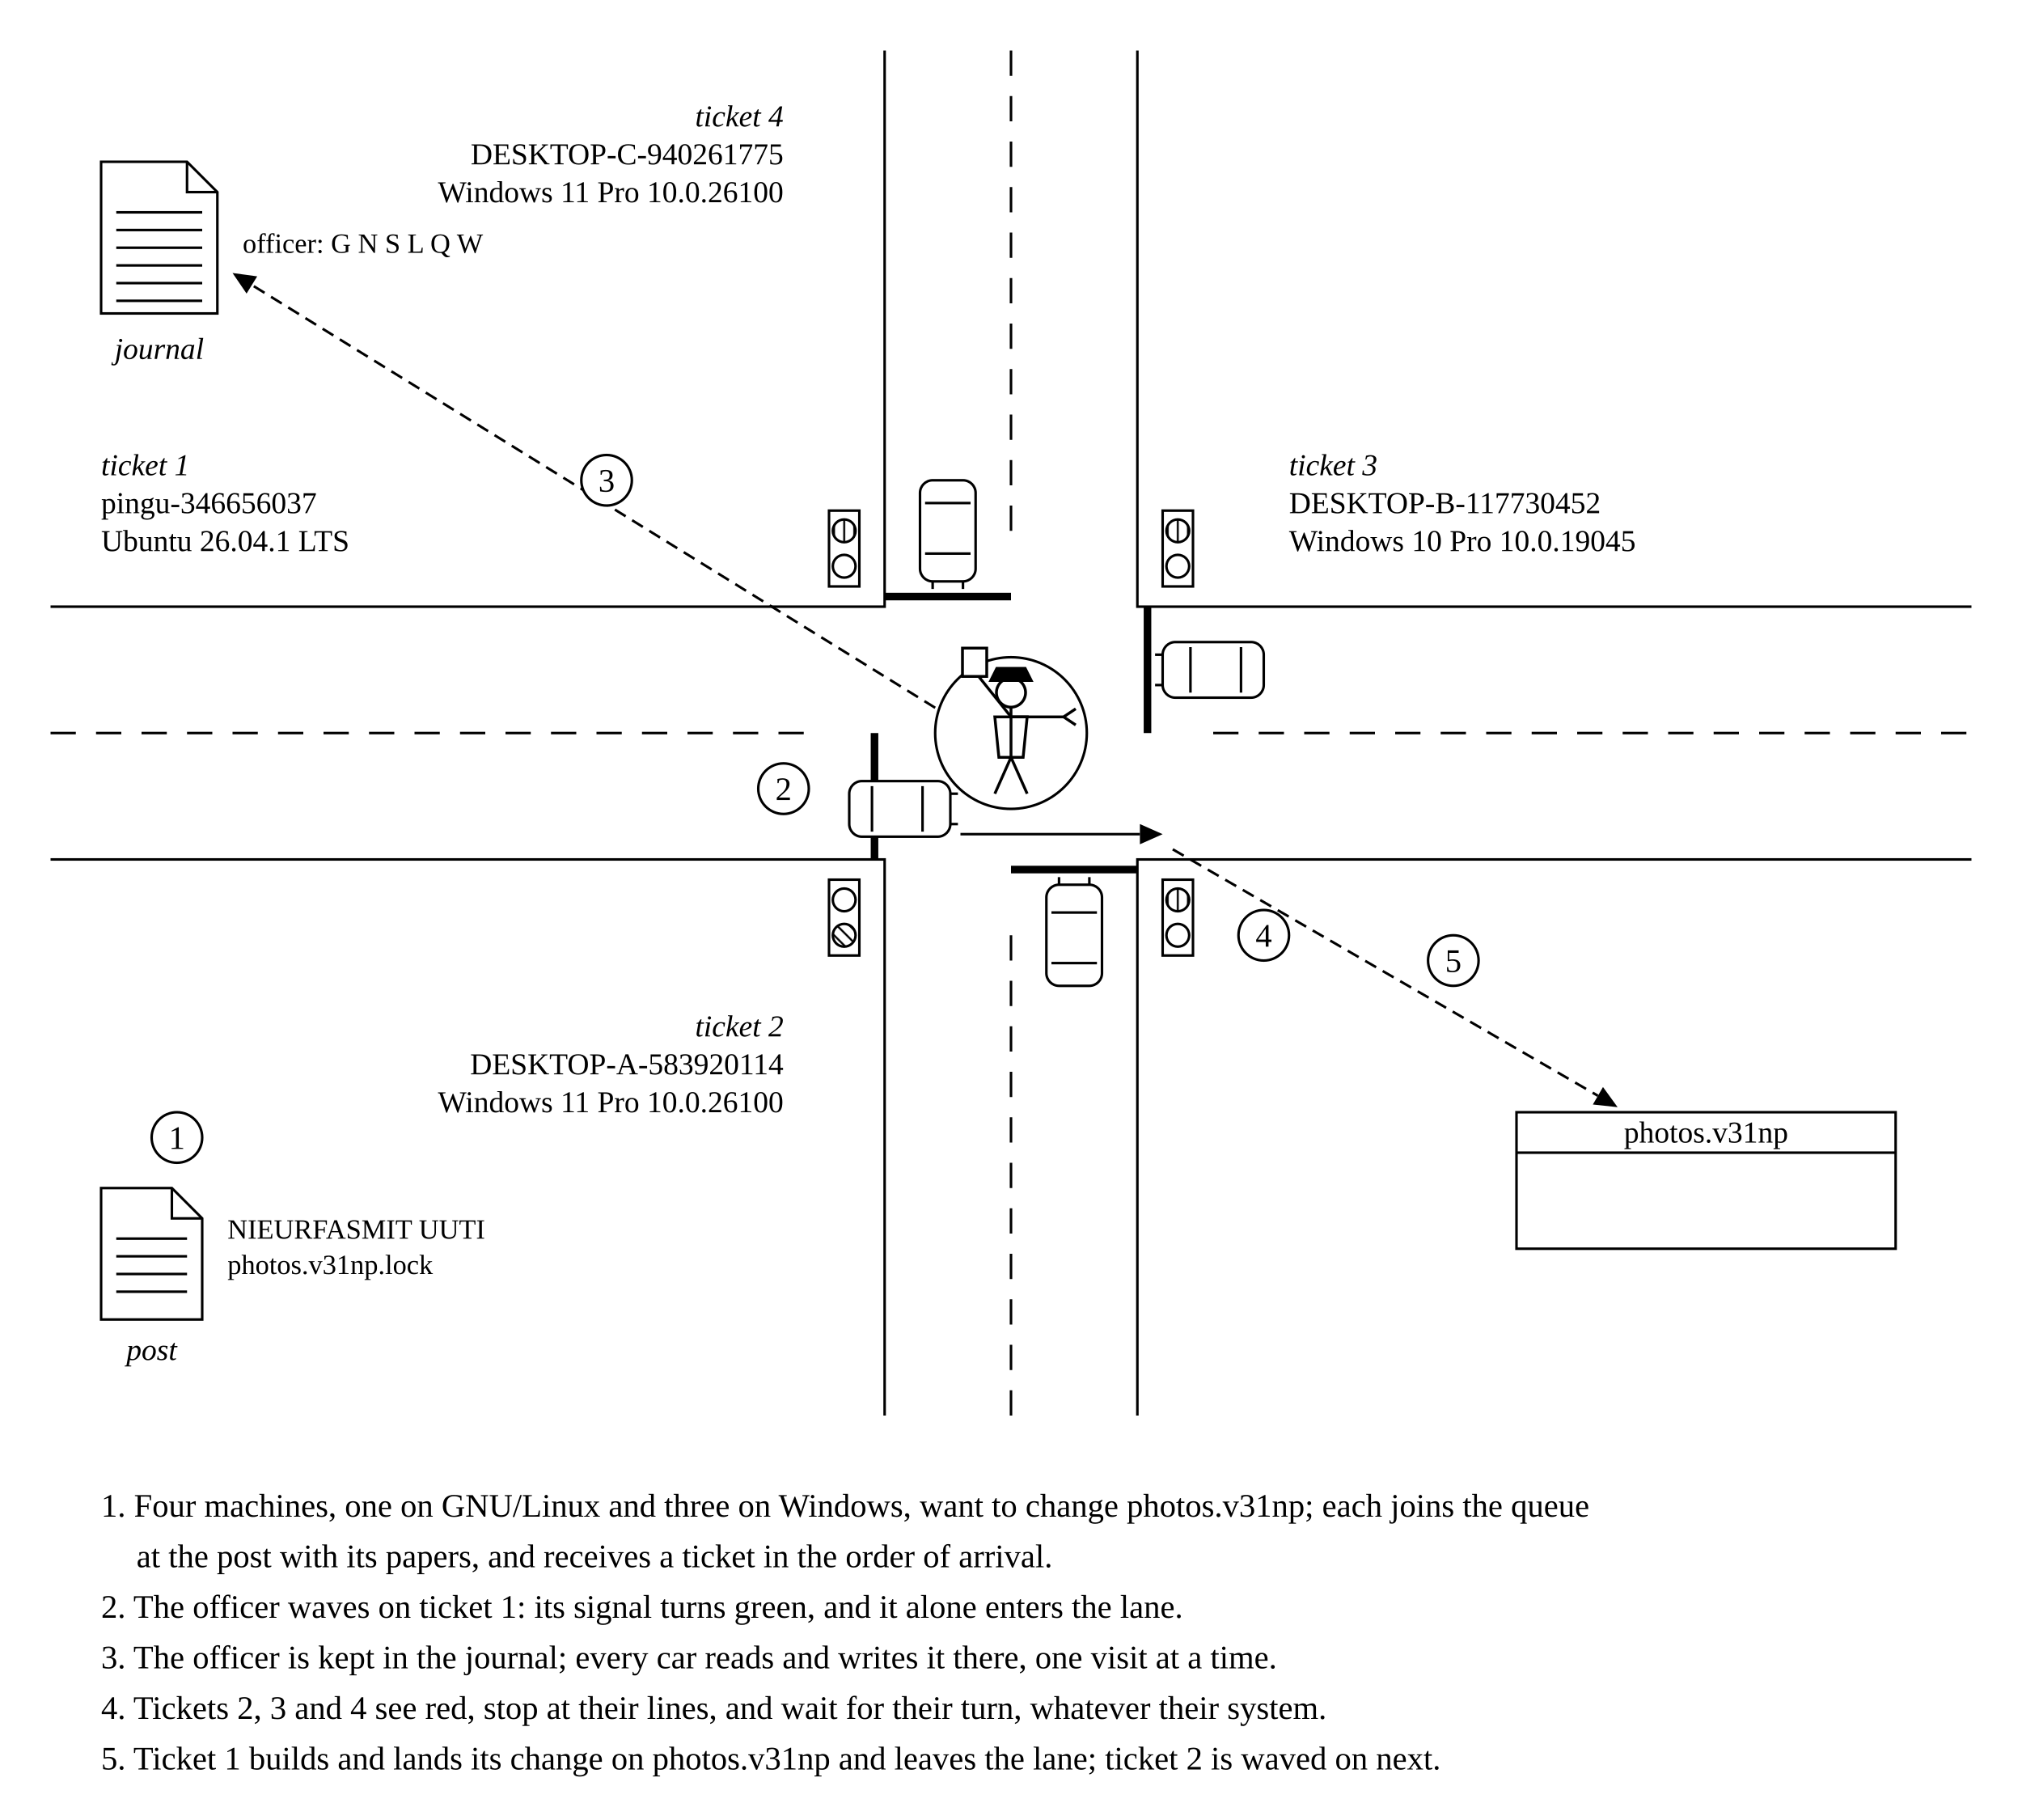
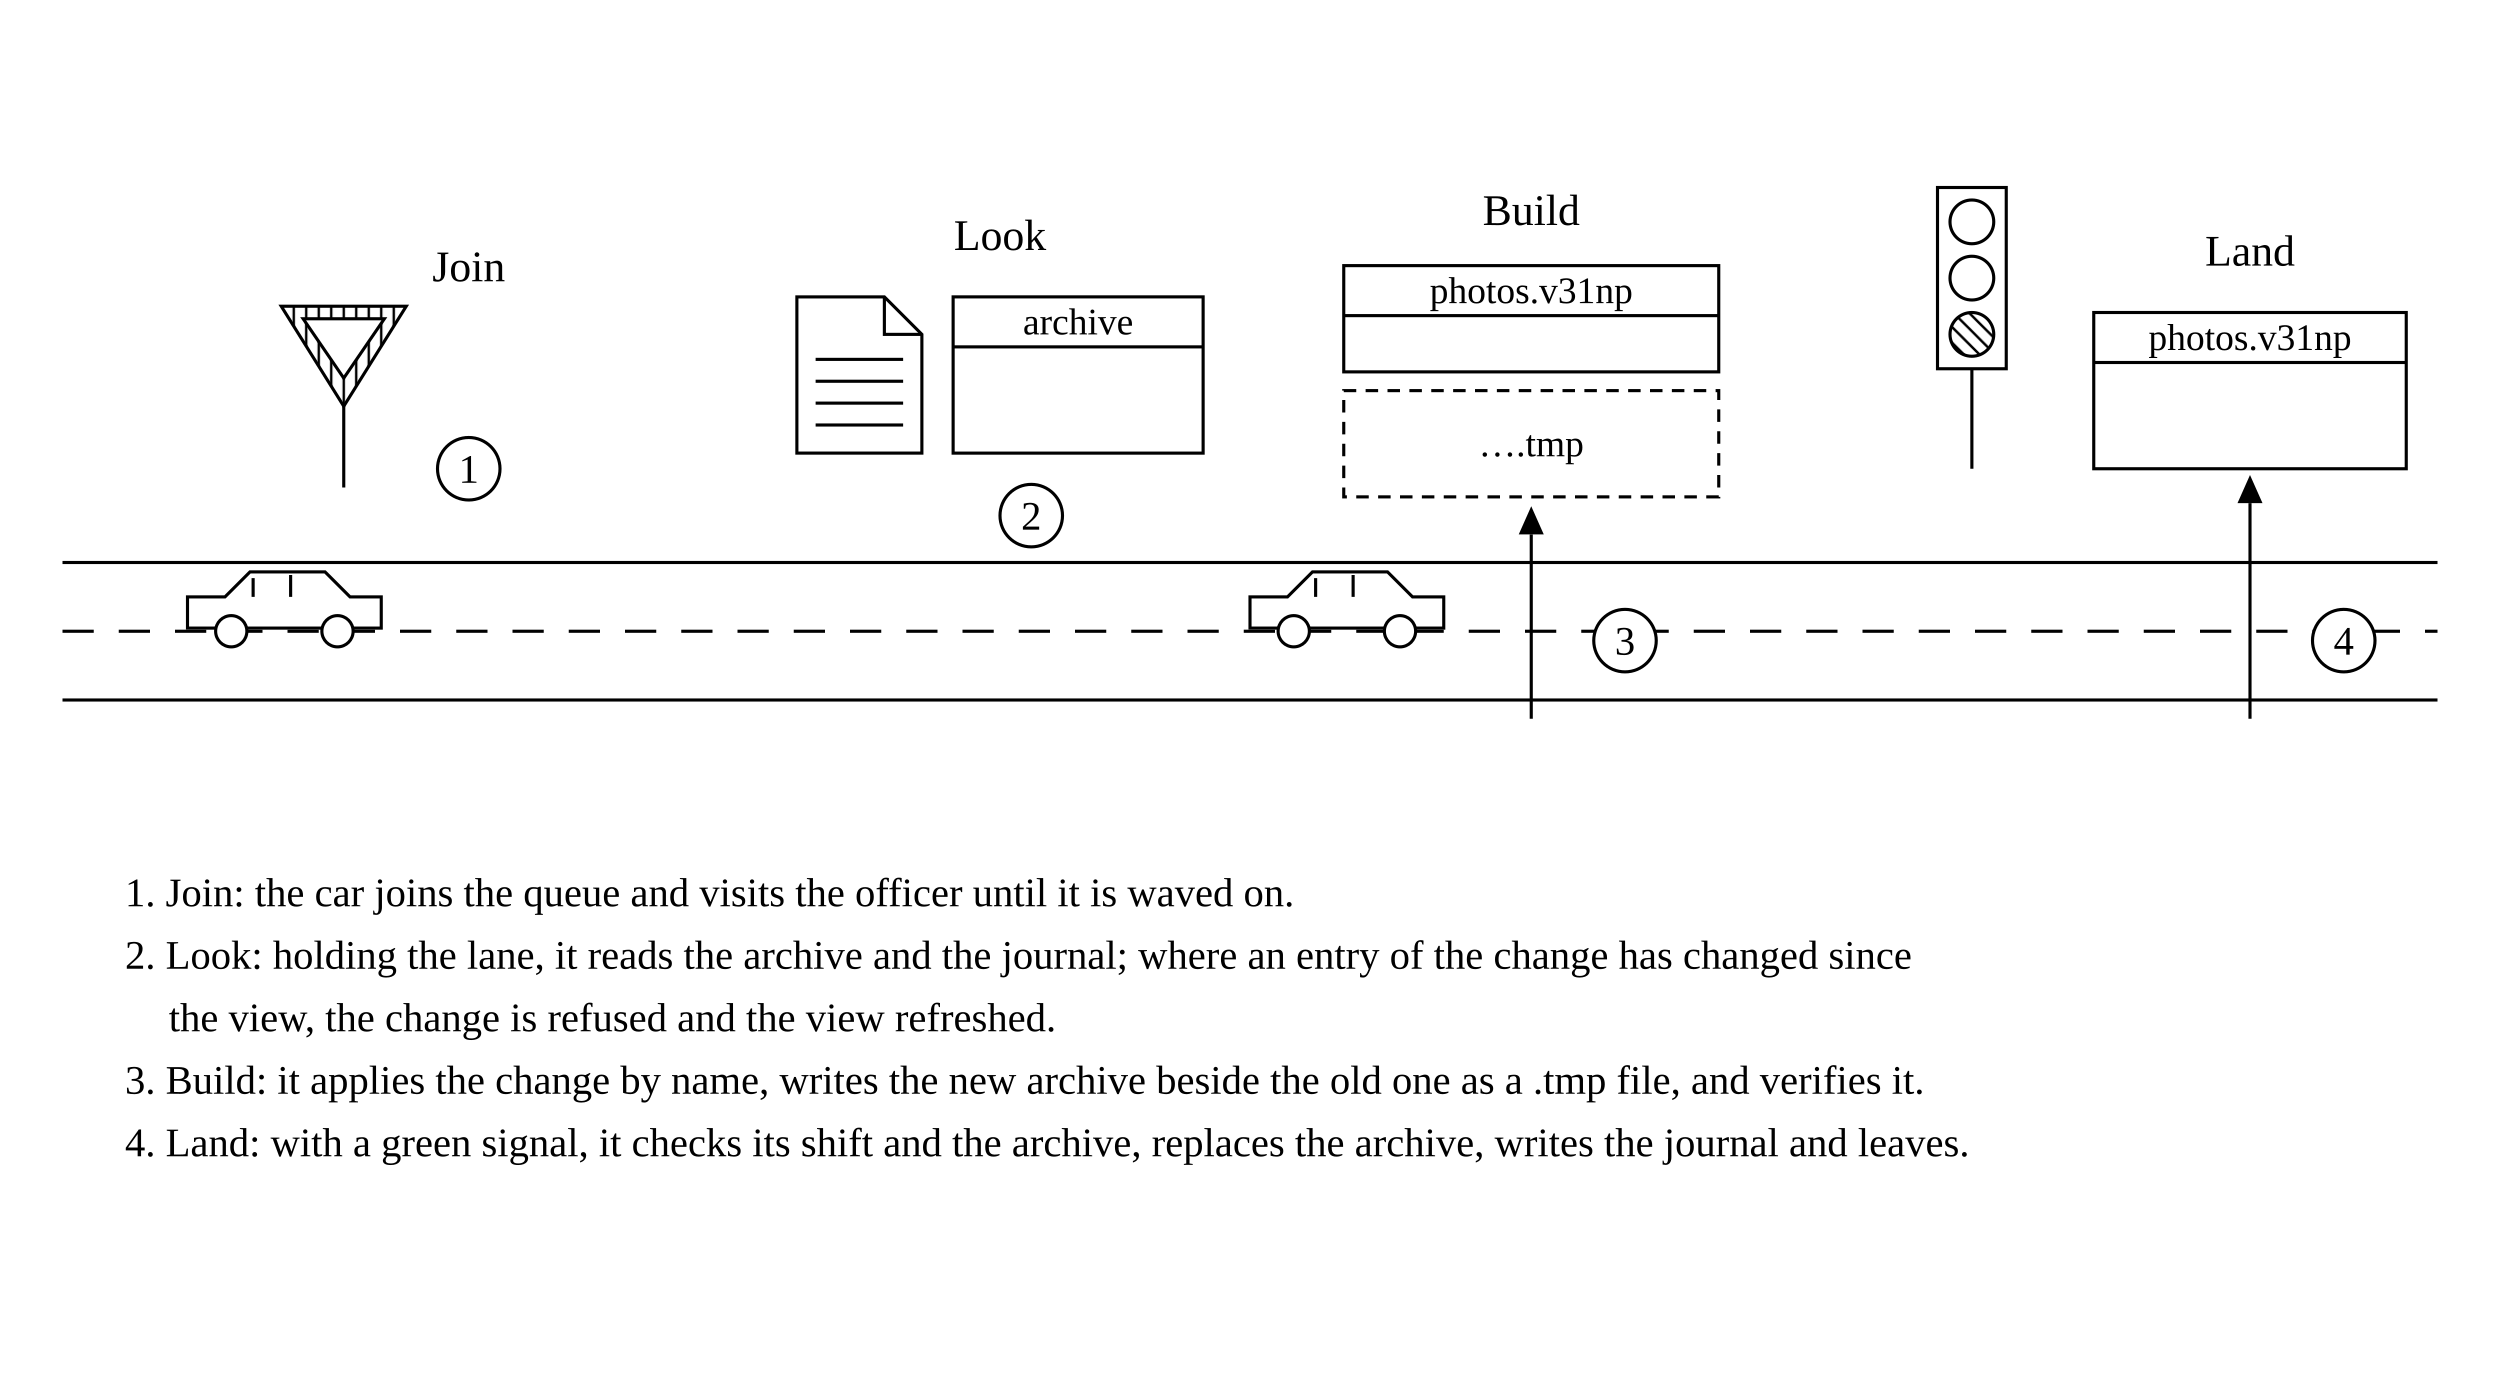
- <svg xmlns="http://www.w3.org/2000/svg" width="800" height="720" viewBox="0 0 800 720">
+ <svg xmlns="http://www.w3.org/2000/svg" width="800" height="440" viewBox="0 0 800 440">
  <defs>
    <pattern id="gules" width="4" height="4" patternUnits="userSpaceOnUse">
      <path d="M2 0 L2 4" stroke="#000" stroke-width="0.8" />
    </pattern>
    <pattern id="azure" width="4" height="4" patternUnits="userSpaceOnUse">
      <path d="M0 2 L4 2" stroke="#000" stroke-width="0.8" />
    </pattern>
    <pattern id="vert" width="5" height="5" patternUnits="userSpaceOnUse">
      <path d="M-1 -1 L6 6 M-1 4 L1 6 M4 -1 L6 1" stroke="#000" stroke-width="0.8" />
    </pattern>
    <pattern id="or" width="4" height="4" patternUnits="userSpaceOnUse">
      <circle cx="2" cy="2" r="0.7" fill="#000" />
    </pattern>
  </defs>
  <rect width="100%" height="100%" fill="#ffffff" />
-   <path d="M20 240 L350 240 L350 20 M450 20 L450 240 L780 240 M780 340 L450 340 L450 560 M350 560 L350 340 L20 340" fill="none" stroke="#000" stroke-width="1" />
-   <path d="M20 290 L320 290" fill="none" stroke="#000" stroke-width="1" stroke-dasharray="10 8" />
-   <path d="M480 290 L780 290" fill="none" stroke="#000" stroke-width="1" stroke-dasharray="10 8" />
-   <path d="M400 20 L400 210" fill="none" stroke="#000" stroke-width="1" stroke-dasharray="10 8" />
-   <path d="M400 370 L400 560" fill="none" stroke="#000" stroke-width="1" stroke-dasharray="10 8" />
-   <path d="M346 290 L346 340" fill="none" stroke="#000" stroke-width="3" />
-   <path d="M400 344 L450 344" fill="none" stroke="#000" stroke-width="3" />
-   <path d="M454 240 L454 290" fill="none" stroke="#000" stroke-width="3" />
-   <path d="M350 236 L400 236" fill="none" stroke="#000" stroke-width="3" />
-   <circle cx="400" cy="290" r="30" fill="#ffffff" stroke="#000" stroke-width="1" />
-   <g transform="translate(400 290) scale(1.6)" fill="none" stroke="#000" stroke-width="0.7">
-     <circle cx="0" cy="-10" r="3.6" fill="#ffffff" />
-     <path d="M-5 -13 L5 -13 L3.5 -16 L-3.5 -16 Z" fill="#000" />
-     <path d="M0 -6.4 L0 6 M0 6 L-4 15 M0 6 L4 15 M-4 -4 L4 -4 L3 6 L-3 6 Z" />
-     <path d="M0 -4 L13 -4 M13 -4 L16 -6 M13 -4 L16 -2" />
-     <path d="M0 -4 L-8 -14" />
-     <rect x="-12" y="-21" width="6" height="7" fill="#ffffff" />
-   </g>
-   <g transform="translate(356 320) rotate(90)">
-     <rect x="-11" y="-20" width="22" height="40" rx="5" fill="#ffffff" stroke="#000" stroke-width="1" />
-     <path d="M-9 -9 L9 -9 M-9 11 L9 11" fill="none" stroke="#000" stroke-width="1" />
-     <path d="M-6 -20 L-6 -23 M6 -20 L6 -23" fill="none" stroke="#000" stroke-width="1" />
-   </g>
-   <path d="M380 330 L451.0 330.0" fill="none" stroke="#000" stroke-width="1" />
-   <path d="M460 330 L451.0 326.0 L451.0 334.0 Z" fill="#000" />
-   <g transform="translate(425 370) rotate(0)">
-     <rect x="-11" y="-20" width="22" height="40" rx="5" fill="#ffffff" stroke="#000" stroke-width="1" />
-     <path d="M-9 -9 L9 -9 M-9 11 L9 11" fill="none" stroke="#000" stroke-width="1" />
-     <path d="M-6 -20 L-6 -23 M6 -20 L6 -23" fill="none" stroke="#000" stroke-width="1" />
-   </g>
-   <g transform="translate(480 265) rotate(-90)">
-     <rect x="-11" y="-20" width="22" height="40" rx="5" fill="#ffffff" stroke="#000" stroke-width="1" />
-     <path d="M-9 -9 L9 -9 M-9 11 L9 11" fill="none" stroke="#000" stroke-width="1" />
-     <path d="M-6 -20 L-6 -23 M6 -20 L6 -23" fill="none" stroke="#000" stroke-width="1" />
-   </g>
-   <g transform="translate(375 210) rotate(180)">
-     <rect x="-11" y="-20" width="22" height="40" rx="5" fill="#ffffff" stroke="#000" stroke-width="1" />
-     <path d="M-9 -9 L9 -9 M-9 11 L9 11" fill="none" stroke="#000" stroke-width="1" />
-     <path d="M-6 -20 L-6 -23 M6 -20 L6 -23" fill="none" stroke="#000" stroke-width="1" />
-   </g>
-   <rect x="328" y="348" width="12" height="30" fill="#ffffff" stroke="#000" stroke-width="1" />
-   <circle cx="334" cy="356" r="4.5" fill="#ffffff" stroke="#000" stroke-width="1" />
-   <circle cx="334" cy="370" r="4.5" fill="url(#vert)" stroke="#000" stroke-width="1" />
-   <rect x="460" y="348" width="12" height="30" fill="#ffffff" stroke="#000" stroke-width="1" />
-   <circle cx="466" cy="356" r="4.5" fill="url(#gules)" stroke="#000" stroke-width="1" />
-   <circle cx="466" cy="370" r="4.5" fill="#ffffff" stroke="#000" stroke-width="1" />
-   <rect x="460" y="202" width="12" height="30" fill="#ffffff" stroke="#000" stroke-width="1" />
-   <circle cx="466" cy="210" r="4.5" fill="url(#gules)" stroke="#000" stroke-width="1" />
-   <circle cx="466" cy="224" r="4.5" fill="#ffffff" stroke="#000" stroke-width="1" />
-   <rect x="328" y="202" width="12" height="30" fill="#ffffff" stroke="#000" stroke-width="1" />
-   <circle cx="334" cy="210" r="4.5" fill="url(#gules)" stroke="#000" stroke-width="1" />
-   <circle cx="334" cy="224" r="4.5" fill="#ffffff" stroke="#000" stroke-width="1" />
-   <text x="40" y="188" text-anchor="start" font-size="12" font-family="Times New Roman, Times, serif" font-style="italic">ticket 1</text>
-   <text x="40" y="203" text-anchor="start" font-size="12" font-family="Times New Roman, Times, serif">pingu-346656037</text>
-   <text x="40" y="218" text-anchor="start" font-size="12" font-family="Times New Roman, Times, serif">Ubuntu 26.04.1 LTS</text>
-   <text x="310" y="410" text-anchor="end" font-size="12" font-family="Times New Roman, Times, serif" font-style="italic">ticket 2</text>
-   <text x="310" y="425" text-anchor="end" font-size="12" font-family="Times New Roman, Times, serif">DESKTOP-A-583920114</text>
-   <text x="310" y="440" text-anchor="end" font-size="12" font-family="Times New Roman, Times, serif">Windows 11 Pro 10.0.26100</text>
-   <text x="510" y="188" text-anchor="start" font-size="12" font-family="Times New Roman, Times, serif" font-style="italic">ticket 3</text>
-   <text x="510" y="203" text-anchor="start" font-size="12" font-family="Times New Roman, Times, serif">DESKTOP-B-117730452</text>
-   <text x="510" y="218" text-anchor="start" font-size="12" font-family="Times New Roman, Times, serif">Windows 10 Pro 10.0.19045</text>
-   <text x="310" y="50" text-anchor="end" font-size="12" font-family="Times New Roman, Times, serif" font-style="italic">ticket 4</text>
-   <text x="310" y="65" text-anchor="end" font-size="12" font-family="Times New Roman, Times, serif">DESKTOP-C-940261775</text>
-   <text x="310" y="80" text-anchor="end" font-size="12" font-family="Times New Roman, Times, serif">Windows 11 Pro 10.0.26100</text>
-   <rect x="600" y="440" width="150" height="54" fill="#ffffff" stroke="#000" stroke-width="1" />
-   <path d="M600 456 L750 456" fill="none" stroke="#000" stroke-width="1" />
-   <text x="675.0" y="452" text-anchor="middle" font-size="12" font-family="Times New Roman, Times, serif">photos.v31np</text>
-   <path d="M464 336 L632.21 433.49" fill="none" stroke="#000" stroke-width="1" stroke-dasharray="5 3" />
-   <path d="M640 438 L634.22 430.03 L630.21 436.95 Z" fill="#000" />
-   <path d="M40 64 L74 64 L86 76 L86 124 L40 124 Z" fill="none" stroke="#000" stroke-width="1" />
-   <path d="M74 64 L74 76 L86 76" fill="none" stroke="#000" stroke-width="1" />
-   <path d="M46 84 L80 84" fill="none" stroke="#000" stroke-width="1" />
-   <path d="M46 91 L80 91" fill="none" stroke="#000" stroke-width="1" />
-   <path d="M46 98 L80 98" fill="none" stroke="#000" stroke-width="1" />
-   <path d="M46 105 L80 105" fill="none" stroke="#000" stroke-width="1" />
-   <path d="M46 112 L80 112" fill="none" stroke="#000" stroke-width="1" />
-   <path d="M46 119 L80 119" fill="none" stroke="#000" stroke-width="1" />
-   <text x="63" y="142" text-anchor="middle" font-size="12" font-family="Times New Roman, Times, serif" font-style="italic">journal</text>
-   <text x="96" y="100" text-anchor="start" font-size="11" font-family="Times New Roman, Times, serif">officer: G N S L Q W</text>
-   <path d="M40 470 L68 470 L80 482 L80 522 L40 522 Z" fill="none" stroke="#000" stroke-width="1" />
-   <path d="M68 470 L68 482 L80 482" fill="none" stroke="#000" stroke-width="1" />
-   <path d="M46 490 L74 490" fill="none" stroke="#000" stroke-width="1" />
-   <path d="M46 497 L74 497" fill="none" stroke="#000" stroke-width="1" />
-   <path d="M46 504 L74 504" fill="none" stroke="#000" stroke-width="1" />
-   <path d="M46 511 L74 511" fill="none" stroke="#000" stroke-width="1" />
-   <text x="60" y="538" text-anchor="middle" font-size="12" font-family="Times New Roman, Times, serif" font-style="italic">post</text>
-   <text x="90" y="490" text-anchor="start" font-size="11" font-family="Times New Roman, Times, serif">NIEURFASMIT UUTI</text>
-   <text x="90" y="504" text-anchor="start" font-size="11" font-family="Times New Roman, Times, serif">photos.v31np.lock</text>
-   <path d="M370 280 L99.65 112.74" fill="none" stroke="#000" stroke-width="1" stroke-dasharray="5 3" />
-   <path d="M92 108 L97.55 116.14 L101.76 109.33 Z" fill="#000" />
-   <circle cx="240" cy="190" r="10" fill="#ffffff" stroke="#000" stroke-width="1" />
-   <text x="240" y="194.5" text-anchor="middle" font-size="13" font-family="Times New Roman, Times, serif">3</text>
-   <circle cx="70" cy="450" r="10" fill="#ffffff" stroke="#000" stroke-width="1" />
-   <text x="70" y="454.5" text-anchor="middle" font-size="13" font-family="Times New Roman, Times, serif">1</text>
-   <circle cx="310" cy="312" r="10" fill="#ffffff" stroke="#000" stroke-width="1" />
-   <text x="310" y="316.5" text-anchor="middle" font-size="13" font-family="Times New Roman, Times, serif">2</text>
-   <circle cx="500" cy="370" r="10" fill="#ffffff" stroke="#000" stroke-width="1" />
-   <text x="500" y="374.5" text-anchor="middle" font-size="13" font-family="Times New Roman, Times, serif">4</text>
-   <circle cx="575" cy="380" r="10" fill="#ffffff" stroke="#000" stroke-width="1" />
-   <text x="575" y="384.5" text-anchor="middle" font-size="13" font-family="Times New Roman, Times, serif">5</text>
-   <text x="40" y="600" text-anchor="start" font-size="13" font-family="Times New Roman, Times, serif">1. Four machines, one on GNU/Linux and three on Windows, want to change photos.v31np; each joins the queue</text>
-   <text x="54" y="620" text-anchor="start" font-size="13" font-family="Times New Roman, Times, serif">at the post with its papers, and receives a ticket in the order of arrival.</text>
-   <text x="40" y="640" text-anchor="start" font-size="13" font-family="Times New Roman, Times, serif">2. The officer waves on ticket 1: its signal turns green, and it alone enters the lane.</text>
-   <text x="40" y="660" text-anchor="start" font-size="13" font-family="Times New Roman, Times, serif">3. The officer is kept in the journal; every car reads and writes it there, one visit at a time.</text>
-   <text x="40" y="680" text-anchor="start" font-size="13" font-family="Times New Roman, Times, serif">4. Tickets 2, 3 and 4 see red, stop at their lines, and wait for their turn, whatever their system.</text>
-   <text x="40" y="700" text-anchor="start" font-size="13" font-family="Times New Roman, Times, serif">5. Ticket 1 builds and lands its change on photos.v31np and leaves the lane; ticket 2 is waved on next.</text>
+   <path d="M20 180 L780 180" fill="none" stroke="#000" stroke-width="1" />
+   <path d="M20 224 L780 224" fill="none" stroke="#000" stroke-width="1" />
+   <path d="M20 202.0 L780 202.0" fill="none" stroke="#000" stroke-width="1" stroke-dasharray="10 8" />
+   <path d="M90 98.0 L130 98.0 L110 130 Z" fill="url(#gules)" stroke="#000" stroke-width="1" />
+   <path d="M97 102.0 L123 102.0 L110 121 Z" fill="#ffffff" stroke="#000" stroke-width="1" />
+   <path d="M110 130 L110 156" fill="none" stroke="#000" stroke-width="1" />
+   <path d="M60 201 L60 191 L72 191 L80 183 L104 183 L112 191 L122 191 L122 201 Z" fill="none" stroke="#000" stroke-width="1" />
+   <path d="M81 185 L81 191" fill="none" stroke="#000" stroke-width="1" />
+   <path d="M93 184 L93 191" fill="none" stroke="#000" stroke-width="1" />
+   <circle cx="74" cy="202" r="5" fill="#ffffff" stroke="#000" stroke-width="1" />
+   <circle cx="108" cy="202" r="5" fill="#ffffff" stroke="#000" stroke-width="1" />
+   <circle cx="150" cy="150" r="10" fill="#ffffff" stroke="#000" stroke-width="1" />
+   <text x="150" y="154.5" text-anchor="middle" font-size="13" font-family="Times New Roman, Times, serif">1</text>
+   <text x="150" y="90" text-anchor="middle" font-size="14" font-family="Times New Roman, Times, serif">Join</text>
+   <path d="M255 95 L283 95 L295 107 L295 145 L255 145 Z" fill="none" stroke="#000" stroke-width="1" />
+   <path d="M283 95 L283 107 L295 107" fill="none" stroke="#000" stroke-width="1" />
+   <path d="M261 115 L289 115" fill="none" stroke="#000" stroke-width="1" />
+   <path d="M261 122 L289 122" fill="none" stroke="#000" stroke-width="1" />
+   <path d="M261 129 L289 129" fill="none" stroke="#000" stroke-width="1" />
+   <path d="M261 136 L289 136" fill="none" stroke="#000" stroke-width="1" />
+   <rect x="305" y="95" width="80" height="50" fill="#ffffff" stroke="#000" stroke-width="1" />
+   <path d="M305 111 L385 111" fill="none" stroke="#000" stroke-width="1" />
+   <text x="345.0" y="107" text-anchor="middle" font-size="12" font-family="Times New Roman, Times, serif">archive</text>
+   <circle cx="330" cy="165" r="10" fill="#ffffff" stroke="#000" stroke-width="1" />
+   <text x="330" y="169.5" text-anchor="middle" font-size="13" font-family="Times New Roman, Times, serif">2</text>
+   <text x="320" y="80" text-anchor="middle" font-size="14" font-family="Times New Roman, Times, serif">Look</text>
+   <rect x="430" y="85" width="120" height="34" fill="#ffffff" stroke="#000" stroke-width="1" />
+   <path d="M430 101 L550 101" fill="none" stroke="#000" stroke-width="1" />
+   <text x="490.0" y="97" text-anchor="middle" font-size="12" font-family="Times New Roman, Times, serif">photos.v31np</text>
+   <rect x="430" y="125" width="120" height="34" fill="#ffffff" stroke="#000" stroke-width="1" stroke-dasharray="4 3" />
+   <text x="490" y="146" text-anchor="middle" font-size="12" font-family="Times New Roman, Times, serif">….tmp</text>
+   <path d="M490 230 L490.0 171.0" fill="none" stroke="#000" stroke-width="1" />
+   <path d="M490 162 L486.0 171.0 L494.0 171.0 Z" fill="#000" />
+   <circle cx="520" cy="205" r="10" fill="#ffffff" stroke="#000" stroke-width="1" />
+   <text x="520" y="209.5" text-anchor="middle" font-size="13" font-family="Times New Roman, Times, serif">3</text>
+   <text x="490" y="72" text-anchor="middle" font-size="14" font-family="Times New Roman, Times, serif">Build</text>
+   <rect x="620" y="60" width="22" height="58" fill="#ffffff" stroke="#000" stroke-width="1" />
+   <circle cx="631" cy="71" r="7" fill="#ffffff" stroke="#000" stroke-width="1" />
+   <circle cx="631" cy="89" r="7" fill="#ffffff" stroke="#000" stroke-width="1" />
+   <circle cx="631" cy="107" r="7" fill="url(#vert)" stroke="#000" stroke-width="1" />
+   <path d="M631 118 L631 150" fill="none" stroke="#000" stroke-width="1" />
+   <rect x="670" y="100" width="100" height="50" fill="#ffffff" stroke="#000" stroke-width="1" />
+   <path d="M670 116 L770 116" fill="none" stroke="#000" stroke-width="1" />
+   <text x="720.0" y="112" text-anchor="middle" font-size="12" font-family="Times New Roman, Times, serif">photos.v31np</text>
+   <path d="M720 230 L720.0 161.0" fill="none" stroke="#000" stroke-width="1" />
+   <path d="M720 152 L716.0 161.0 L724.0 161.0 Z" fill="#000" />
+   <circle cx="750" cy="205" r="10" fill="#ffffff" stroke="#000" stroke-width="1" />
+   <text x="750" y="209.5" text-anchor="middle" font-size="13" font-family="Times New Roman, Times, serif">4</text>
+   <text x="720" y="85" text-anchor="middle" font-size="14" font-family="Times New Roman, Times, serif">Land</text>
+   <path d="M400 201 L400 191 L412 191 L420 183 L444 183 L452 191 L462 191 L462 201 Z" fill="none" stroke="#000" stroke-width="1" />
+   <path d="M421 185 L421 191" fill="none" stroke="#000" stroke-width="1" />
+   <path d="M433 184 L433 191" fill="none" stroke="#000" stroke-width="1" />
+   <circle cx="414" cy="202" r="5" fill="#ffffff" stroke="#000" stroke-width="1" />
+   <circle cx="448" cy="202" r="5" fill="#ffffff" stroke="#000" stroke-width="1" />
+   <text x="40" y="290" text-anchor="start" font-size="13" font-family="Times New Roman, Times, serif">1. Join: the car joins the queue and visits the officer until it is waved on.</text>
+   <text x="40" y="310" text-anchor="start" font-size="13" font-family="Times New Roman, Times, serif">2. Look: holding the lane, it reads the archive and the journal; where an entry of the change has changed since</text>
+   <text x="54" y="330" text-anchor="start" font-size="13" font-family="Times New Roman, Times, serif">the view, the change is refused and the view refreshed.</text>
+   <text x="40" y="350" text-anchor="start" font-size="13" font-family="Times New Roman, Times, serif">3. Build: it applies the change by name, writes the new archive beside the old one as a .tmp file, and verifies it.</text>
+   <text x="40" y="370" text-anchor="start" font-size="13" font-family="Times New Roman, Times, serif">4. Land: with a green signal, it checks its shift and the archive, replaces the archive, writes the journal and leaves.</text>
</svg>
